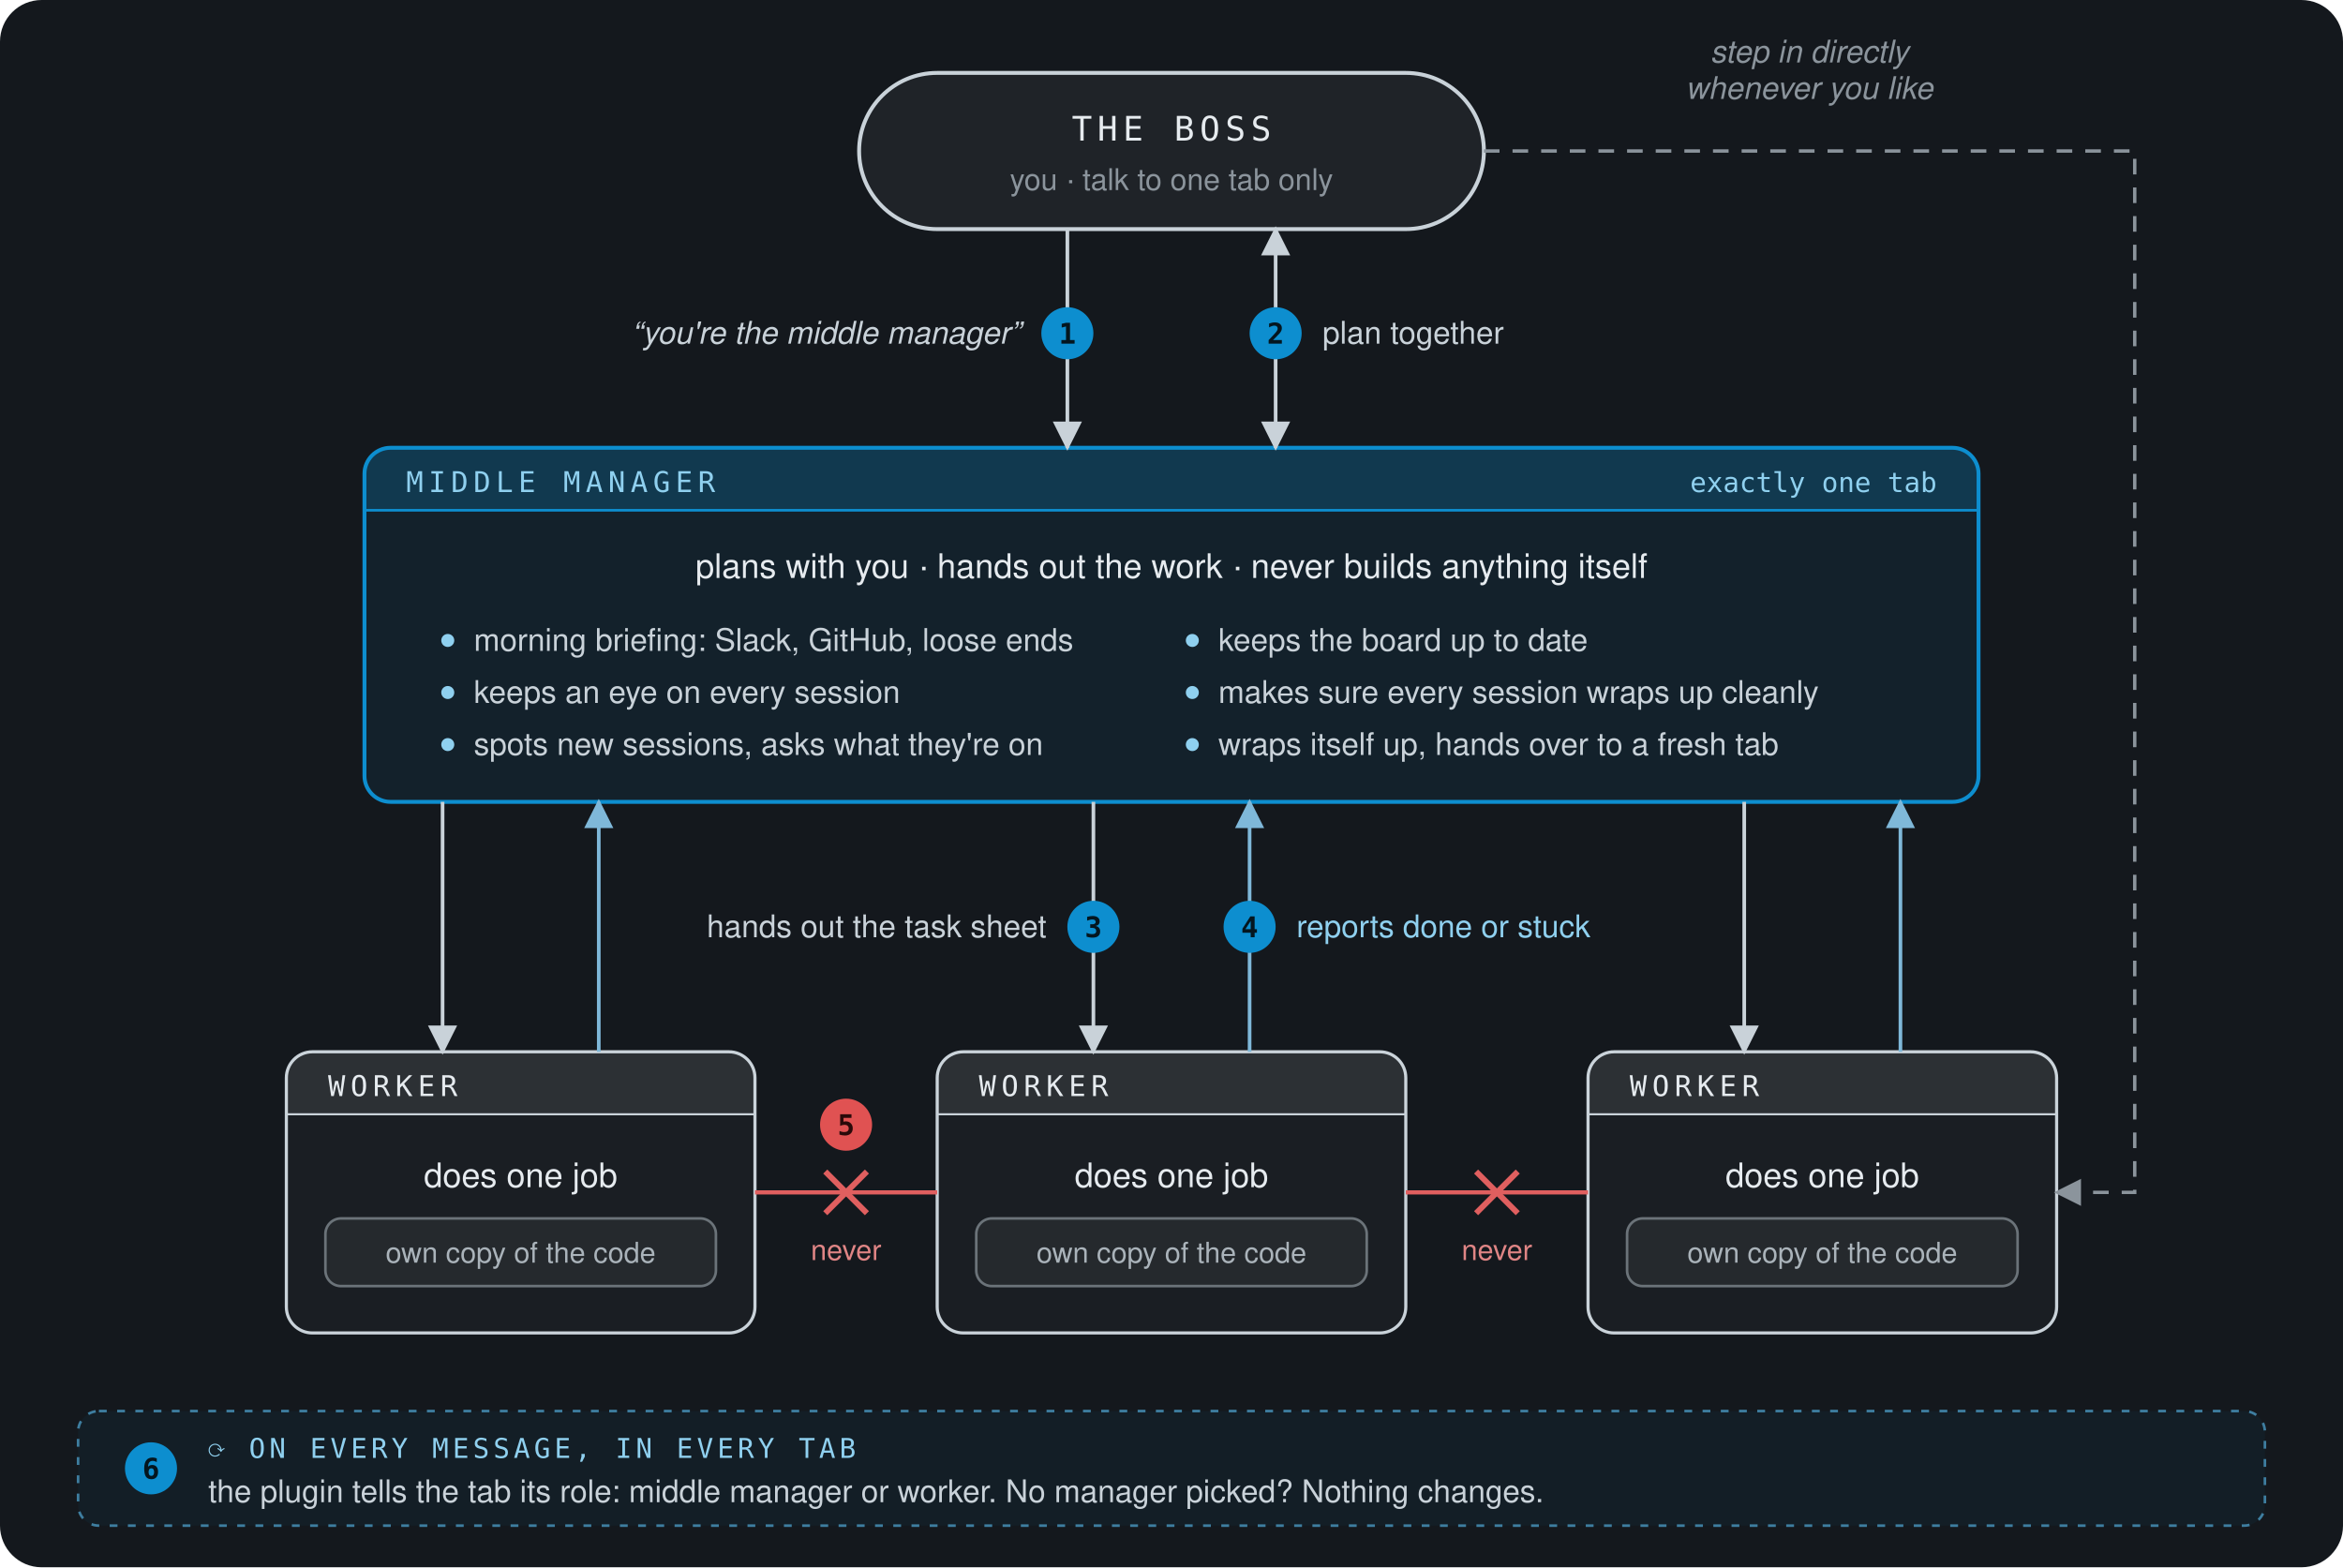
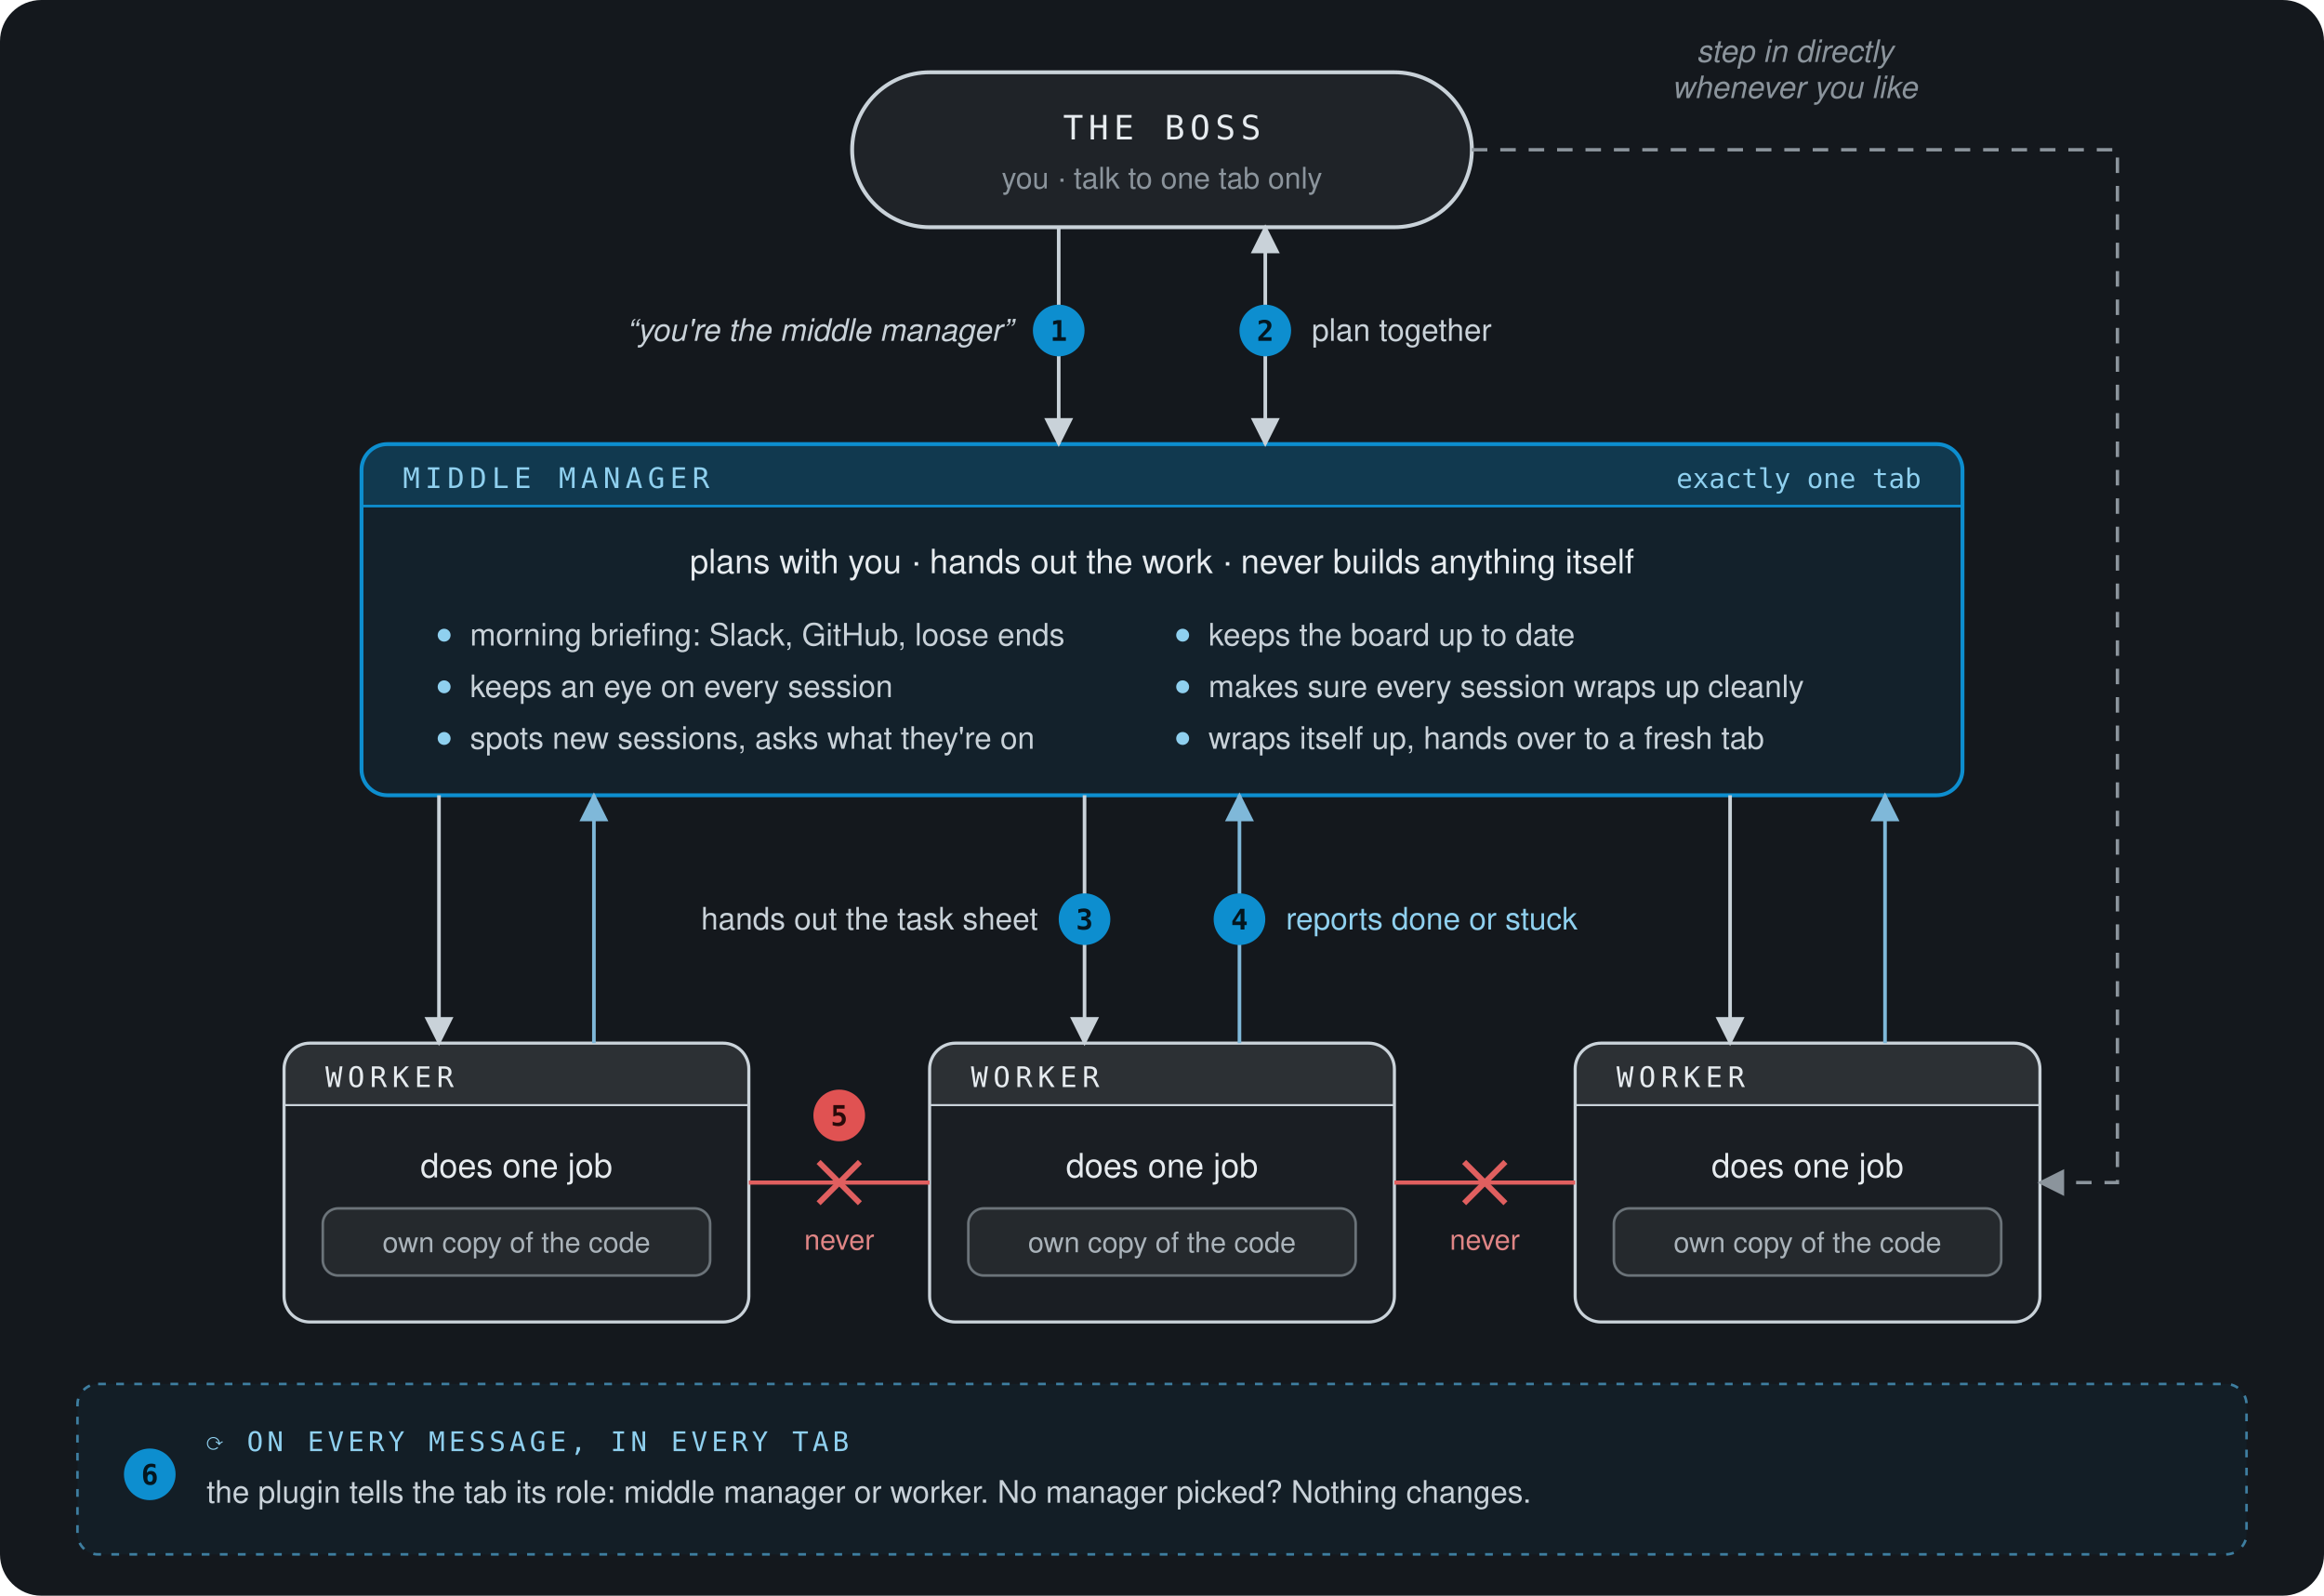
- <svg xmlns="http://www.w3.org/2000/svg" width="900" height="602" viewBox="0 0 900 602" role="img" font-family="Helvetica Neue, Helvetica, Arial, sans-serif" aria-label="Org chart: the boss on top, one middle-manager tab in the middle listing its duties, three worker tabs below; light arrows down for task sheets, blue arrows up for reports, a dashed grey one-way line from the boss to a worker for stepping in directly; a red X between workers; a band at the bottom for the plugin's role reminder.">
-   <rect x="0" y="0" width="900" height="602" rx="16" fill="#14181d" />
+ <svg xmlns="http://www.w3.org/2000/svg" width="900" height="618" viewBox="0 0 900 618" role="img" font-family="Helvetica Neue, Helvetica, Arial, sans-serif" aria-label="Org chart: the boss on top, one middle-manager tab in the middle listing its duties, three worker tabs below; light arrows down for task sheets, blue arrows up for reports, a dashed grey one-way line from the boss to a worker for stepping in directly; a red X between workers; a band at the bottom for the plugin's role reminder.">
+   <rect x="0" y="0" width="900" height="618" rx="16" fill="#14181d" />
  <defs>
    <marker id="c-ar" viewBox="0 0 10 10" refX="9" refY="5" markerWidth="8" markerHeight="8" orient="auto-start-reverse">
      <path d="M0 0L10 5L0 10z" fill="#c9d2d9" />
    </marker>
    <marker id="c-arb" viewBox="0 0 10 10" refX="9" refY="5" markerWidth="8" markerHeight="8" orient="auto-start-reverse">
      <path d="M0 0L10 5L0 10z" fill="#7fb8d9" />
    </marker>
    <marker id="c-arm" viewBox="0 0 10 10" refX="9" refY="5" markerWidth="8" markerHeight="8" orient="auto-start-reverse">
      <path d="M0 0L10 5L0 10z" fill="#8b949c" />
    </marker>
  </defs>
  <rect x="330" y="28" width="240" height="60" rx="30" fill="rgba(255,255,255,.05)" stroke="#c9d2d9" stroke-width="1.5" />
  <text x="450" y="54" font-size="13" fill="#e6ebef" text-anchor="middle" font-family="monospace" letter-spacing="2">THE BOSS</text>
  <text x="450" y="73" font-size="11.5" fill="#8b949c" text-anchor="middle">you · talk to one tab only</text>
  <rect x="140" y="172" width="620" height="136" rx="10" fill="rgba(13,142,207,.08)" stroke="#0d8ecf" stroke-width="1.5" />
  <path d="M140 196 H760 V182 A10 10 0 0 0 750 172 H150 A10 10 0 0 0 140 182 Z" fill="rgba(13,142,207,.22)" />
  <line x1="140" y1="196" x2="760" y2="196" stroke="#0d8ecf" stroke-width="1" />
  <text x="156" y="189" font-size="11" fill="#8fd0ef" font-family="monospace" letter-spacing="2">MIDDLE MANAGER</text>
  <text x="744" y="189" font-size="10.5" fill="#8fd0ef" font-family="monospace" text-anchor="end">exactly one tab</text>
  <text x="450" y="222" font-size="13" fill="#e6ebef" text-anchor="middle">plans with you · hands out the work · never builds anything itself</text>
  <g fill="#c9d2d9" font-size="12">
    <circle cx="172" cy="246" r="2.5" fill="#8fd0ef" />
    <text x="182" y="250">morning briefing: Slack, GitHub, loose ends</text>
    <circle cx="172" cy="266" r="2.5" fill="#8fd0ef" />
    <text x="182" y="270">keeps an eye on every session</text>
    <circle cx="172" cy="286" r="2.5" fill="#8fd0ef" />
    <text x="182" y="290">spots new sessions, asks what they're on</text>
    <circle cx="458" cy="246" r="2.5" fill="#8fd0ef" />
    <text x="468" y="250">keeps the board up to date</text>
    <circle cx="458" cy="266" r="2.5" fill="#8fd0ef" />
    <text x="468" y="270">makes sure every session wraps up cleanly</text>
    <circle cx="458" cy="286" r="2.5" fill="#8fd0ef" />
    <text x="468" y="290">wraps itself up, hands over to a fresh tab</text>
  </g>
  <g id="c-w1">
    <rect x="110" y="404" width="180" height="108" rx="10" fill="rgba(255,255,255,.03)" stroke="#c9d2d9" stroke-width="1.2" />
    <path d="M110 428 H290 V414 A10 10 0 0 0 280 404 H120 A10 10 0 0 0 110 414 Z" fill="rgba(255,255,255,.08)" />
    <line x1="110" y1="428" x2="290" y2="428" stroke="#c9d2d9" stroke-width=".8" />
    <text x="126" y="421" font-size="11" fill="#e6ebef" font-family="monospace" letter-spacing="2">WORKER</text>
    <text x="200" y="456" font-size="13" fill="#e6ebef" text-anchor="middle">does one job</text>
    <rect x="125" y="468" width="150" height="26" rx="6" fill="rgba(255,255,255,.05)" stroke="#6b7379" />
    <text x="200" y="485" font-size="11" fill="#aab3ba" text-anchor="middle">own copy of the code</text>
  </g>
  <g id="c-w2">
    <rect x="360" y="404" width="180" height="108" rx="10" fill="rgba(255,255,255,.03)" stroke="#c9d2d9" stroke-width="1.2" />
    <path d="M360 428 H540 V414 A10 10 0 0 0 530 404 H370 A10 10 0 0 0 360 414 Z" fill="rgba(255,255,255,.08)" />
    <line x1="360" y1="428" x2="540" y2="428" stroke="#c9d2d9" stroke-width=".8" />
    <text x="376" y="421" font-size="11" fill="#e6ebef" font-family="monospace" letter-spacing="2">WORKER</text>
    <text x="450" y="456" font-size="13" fill="#e6ebef" text-anchor="middle">does one job</text>
    <rect x="375" y="468" width="150" height="26" rx="6" fill="rgba(255,255,255,.05)" stroke="#6b7379" />
    <text x="450" y="485" font-size="11" fill="#aab3ba" text-anchor="middle">own copy of the code</text>
  </g>
  <g id="c-w3">
    <rect x="610" y="404" width="180" height="108" rx="10" fill="rgba(255,255,255,.03)" stroke="#c9d2d9" stroke-width="1.2" />
    <path d="M610 428 H790 V414 A10 10 0 0 0 780 404 H620 A10 10 0 0 0 610 414 Z" fill="rgba(255,255,255,.08)" />
    <line x1="610" y1="428" x2="790" y2="428" stroke="#c9d2d9" stroke-width=".8" />
    <text x="626" y="421" font-size="11" fill="#e6ebef" font-family="monospace" letter-spacing="2">WORKER</text>
    <text x="700" y="456" font-size="13" fill="#e6ebef" text-anchor="middle">does one job</text>
    <rect x="625" y="468" width="150" height="26" rx="6" fill="rgba(255,255,255,.05)" stroke="#6b7379" />
    <text x="700" y="485" font-size="11" fill="#aab3ba" text-anchor="middle">own copy of the code</text>
  </g>
  <line x1="410" y1="88" x2="410" y2="172" stroke="#c9d2d9" stroke-width="1.4" marker-end="url(#c-ar)" />
  <circle cx="410" cy="128" r="10" fill="#0d8ecf" />
  <text x="410" y="132" font-size="11" fill="#04161f" text-anchor="middle" font-family="monospace" font-weight="bold">1</text>
  <text x="392" y="132" font-size="12" fill="#c9d2d9" text-anchor="end" font-style="italic">“you're the middle manager”</text>
  <line x1="490" y1="88" x2="490" y2="172" stroke="#c9d2d9" stroke-width="1.4" marker-end="url(#c-ar)" marker-start="url(#c-ar)" />
  <circle cx="490" cy="128" r="10" fill="#0d8ecf" />
  <text x="490" y="132" font-size="11" fill="#04161f" text-anchor="middle" font-family="monospace" font-weight="bold">2</text>
  <text x="508" y="132" font-size="12" fill="#c9d2d9">plan together</text>
  <line x1="170" y1="308" x2="170" y2="404" stroke="#c9d2d9" stroke-width="1.4" marker-end="url(#c-ar)" />
  <line x1="230" y1="404" x2="230" y2="308" stroke="#7fb8d9" stroke-width="1.4" marker-end="url(#c-arb)" />
  <line x1="420" y1="308" x2="420" y2="404" stroke="#c9d2d9" stroke-width="1.4" marker-end="url(#c-ar)" />
  <line x1="480" y1="404" x2="480" y2="308" stroke="#7fb8d9" stroke-width="1.4" marker-end="url(#c-arb)" />
  <line x1="670" y1="308" x2="670" y2="404" stroke="#c9d2d9" stroke-width="1.4" marker-end="url(#c-ar)" />
  <line x1="730" y1="404" x2="730" y2="308" stroke="#7fb8d9" stroke-width="1.4" marker-end="url(#c-arb)" />
  <circle cx="420" cy="356" r="10" fill="#0d8ecf" />
  <text x="420" y="360" font-size="11" fill="#04161f" text-anchor="middle" font-family="monospace" font-weight="bold">3</text>
  <text x="402" y="360" font-size="12" fill="#c9d2d9" text-anchor="end">hands out the task sheet</text>
  <circle cx="480" cy="356" r="10" fill="#0d8ecf" />
  <text x="480" y="360" font-size="11" fill="#04161f" text-anchor="middle" font-family="monospace" font-weight="bold">4</text>
  <text x="498" y="360" font-size="12" fill="#8fd0ef">reports done or stuck</text>
  <line x1="290" y1="458" x2="360" y2="458" stroke="#e05f5f" stroke-width="1.6" />
  <line x1="317" y1="450" x2="333" y2="466" stroke="#e05f5f" stroke-width="2.2" />
  <line x1="333" y1="450" x2="317" y2="466" stroke="#e05f5f" stroke-width="2.2" />
  <text x="325" y="484" font-size="11" fill="#e08585" text-anchor="middle">never</text>
  <circle cx="325" cy="432" r="10" fill="#e05252" />
  <text x="325" y="436" font-size="11" fill="#2a0a0a" text-anchor="middle" font-family="monospace" font-weight="bold">5</text>
  <line x1="540" y1="458" x2="610" y2="458" stroke="#e05f5f" stroke-width="1.6" />
  <line x1="567" y1="450" x2="583" y2="466" stroke="#e05f5f" stroke-width="2.2" />
  <line x1="583" y1="450" x2="567" y2="466" stroke="#e05f5f" stroke-width="2.2" />
  <text x="575" y="484" font-size="11" fill="#e08585" text-anchor="middle">never</text>
  <path d="M570 58 L820 58 L820 458 L790 458" fill="none" stroke="#8b949c" stroke-width="1.3" stroke-dasharray="6 5" marker-end="url(#c-arm)" />
  <text x="695" y="24" font-size="12" fill="#8b949c" text-anchor="middle" font-style="italic">step in directly</text>
  <text x="695" y="38" font-size="12" fill="#8b949c" text-anchor="middle" font-style="italic">whenever you like</text>
-   <rect x="30" y="542" width="840" height="44" rx="8" fill="rgba(13,142,207,.05)" stroke="#3e7ea0" stroke-dasharray="3 4" />
-   <circle cx="58" cy="564" r="10" fill="#0d8ecf" />
-   <text x="58" y="568" font-size="11" fill="#04161f" text-anchor="middle" font-family="monospace" font-weight="bold">6</text>
-   <text x="80" y="560" font-size="10.5" fill="#8fd0ef" font-family="monospace" letter-spacing="1.5">⟳ ON EVERY MESSAGE, IN EVERY TAB</text>
-   <text x="80" y="577" font-size="12" fill="#c9d2d9">the plugin tells the tab its role: middle manager or worker. No manager picked? Nothing changes.</text>
+   <rect x="30" y="536" width="840" height="66" rx="8" fill="rgba(13,142,207,.05)" stroke="#3e7ea0" stroke-dasharray="3 4" />
+   <circle cx="58" cy="571" r="10" fill="#0d8ecf" />
+   <text x="58" y="575" font-size="11" fill="#04161f" text-anchor="middle" font-family="monospace" font-weight="bold">6</text>
+   <text x="80" y="562" font-size="10.5" fill="#8fd0ef" font-family="monospace" letter-spacing="1.5">⟳ ON EVERY MESSAGE, IN EVERY TAB</text>
+   <text x="80" y="582" font-size="12" fill="#c9d2d9">the plugin tells the tab its role: middle manager or worker. No manager picked? Nothing changes.</text>
</svg>
